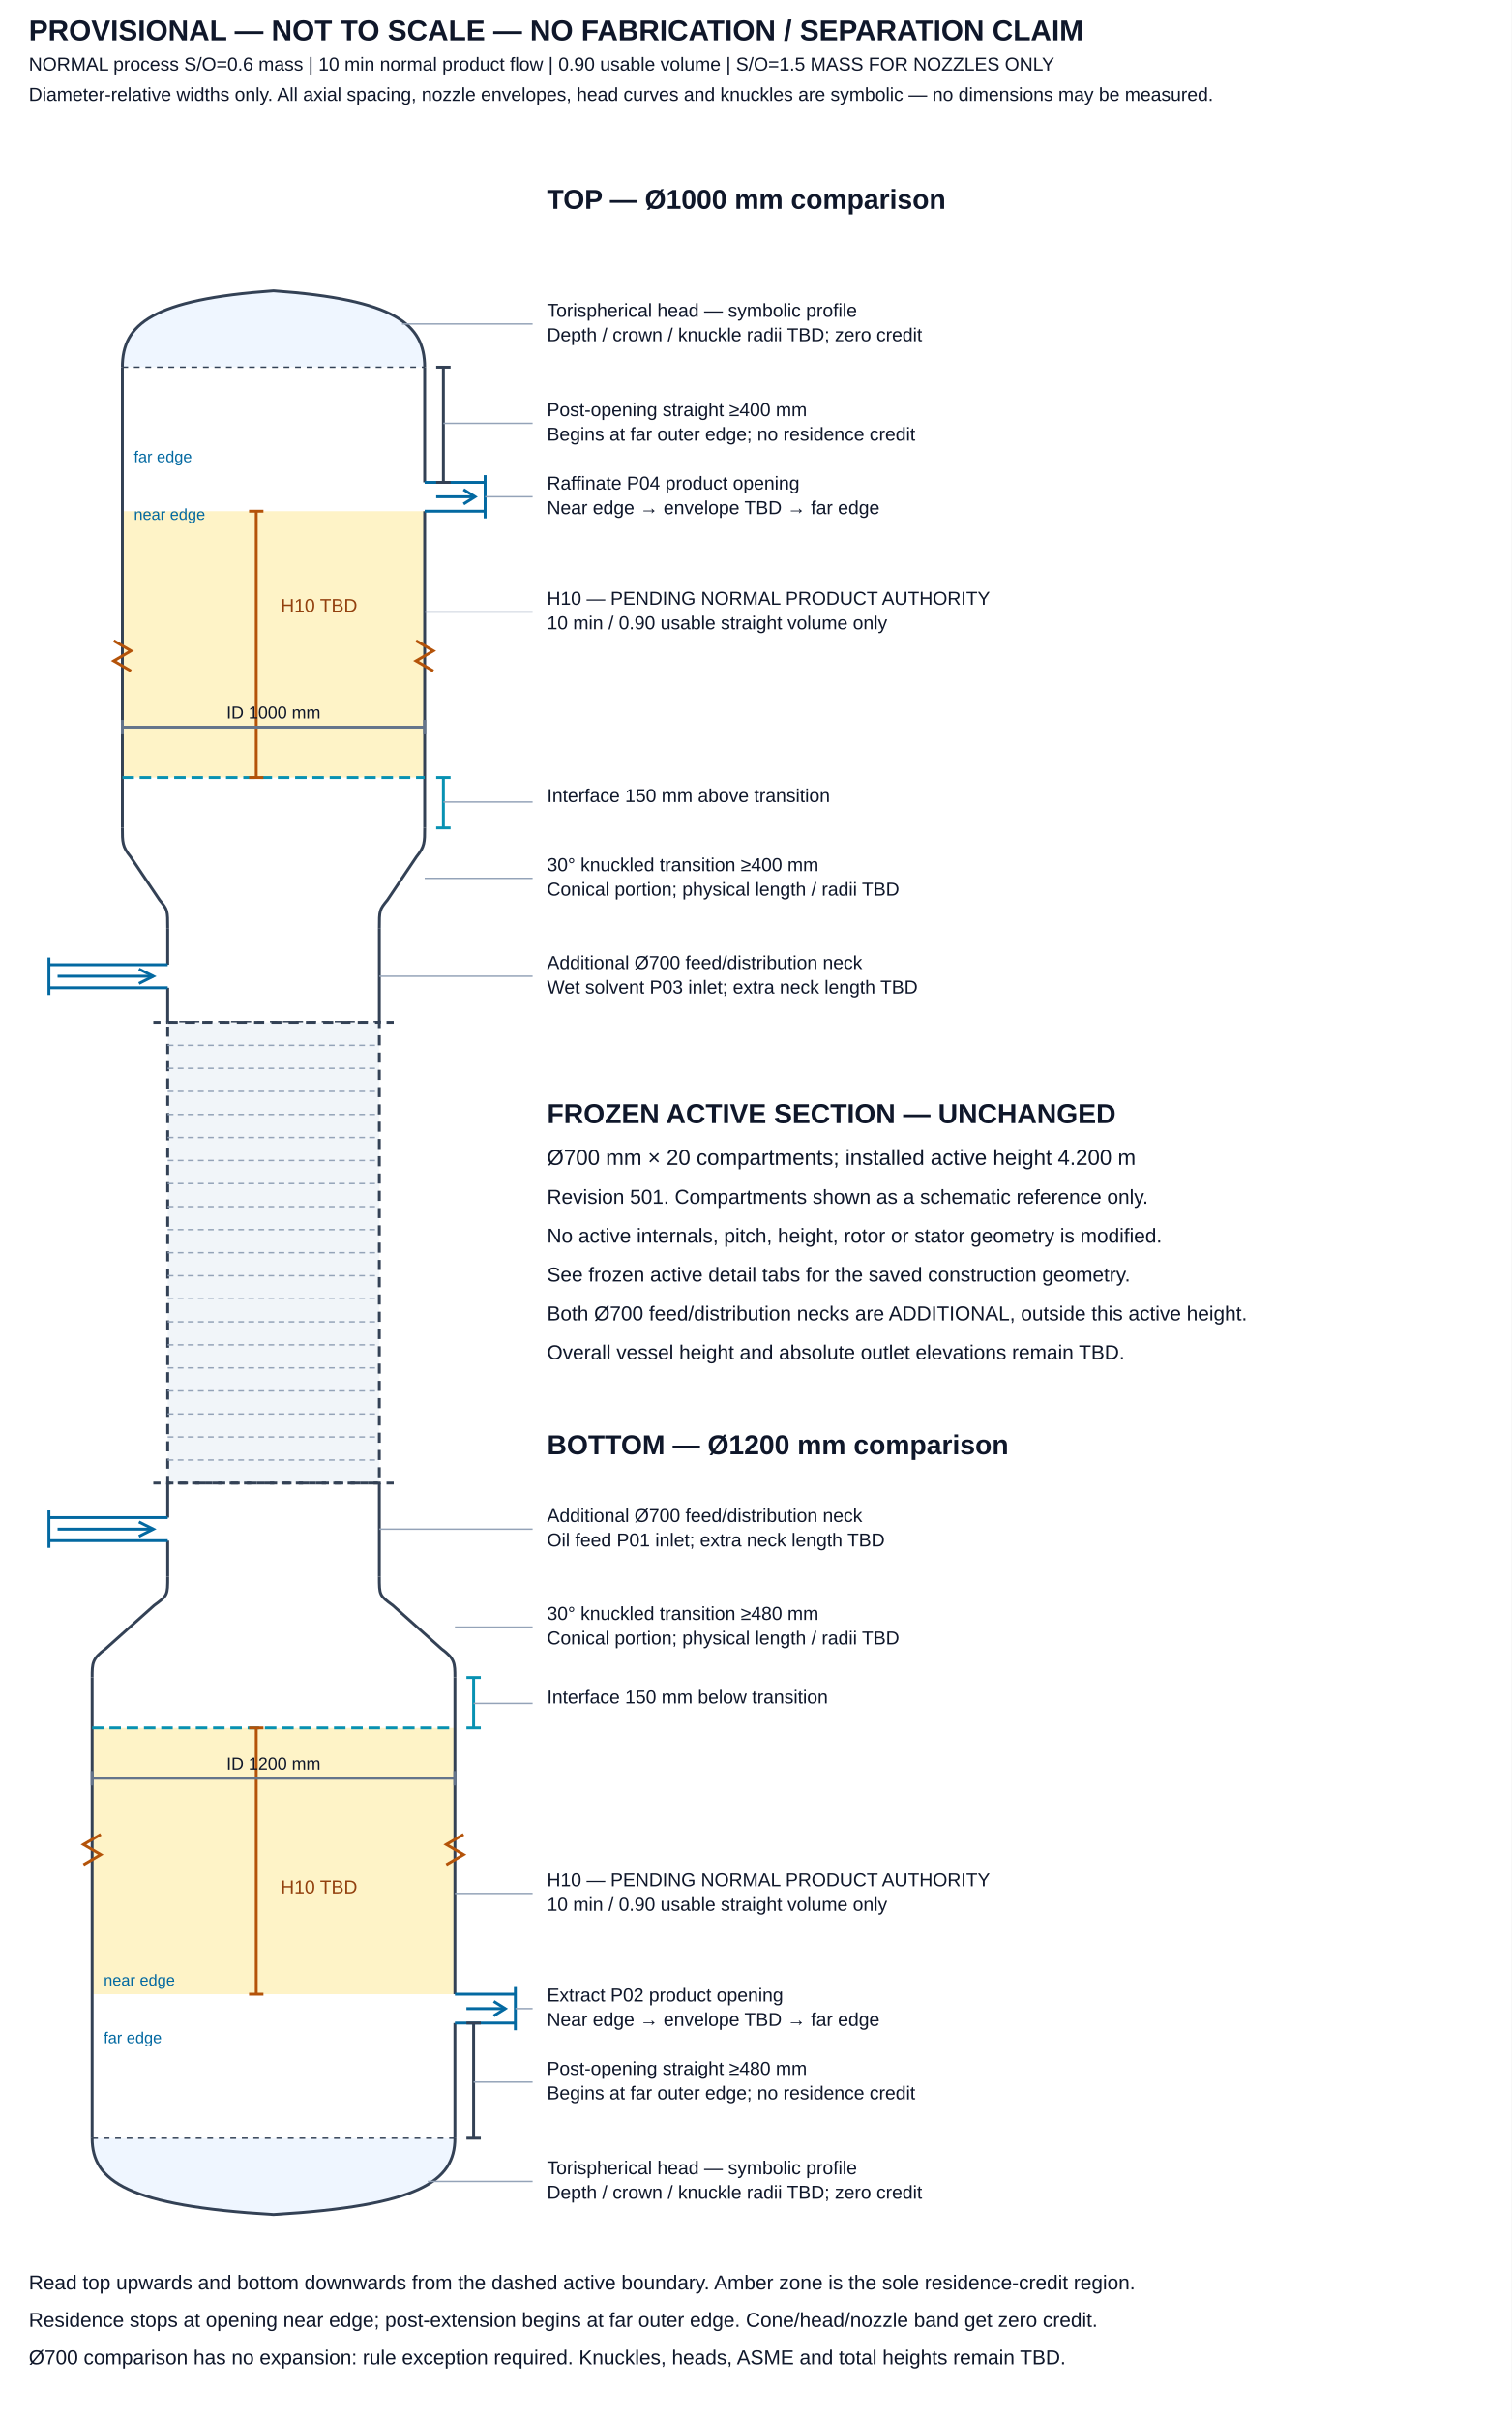
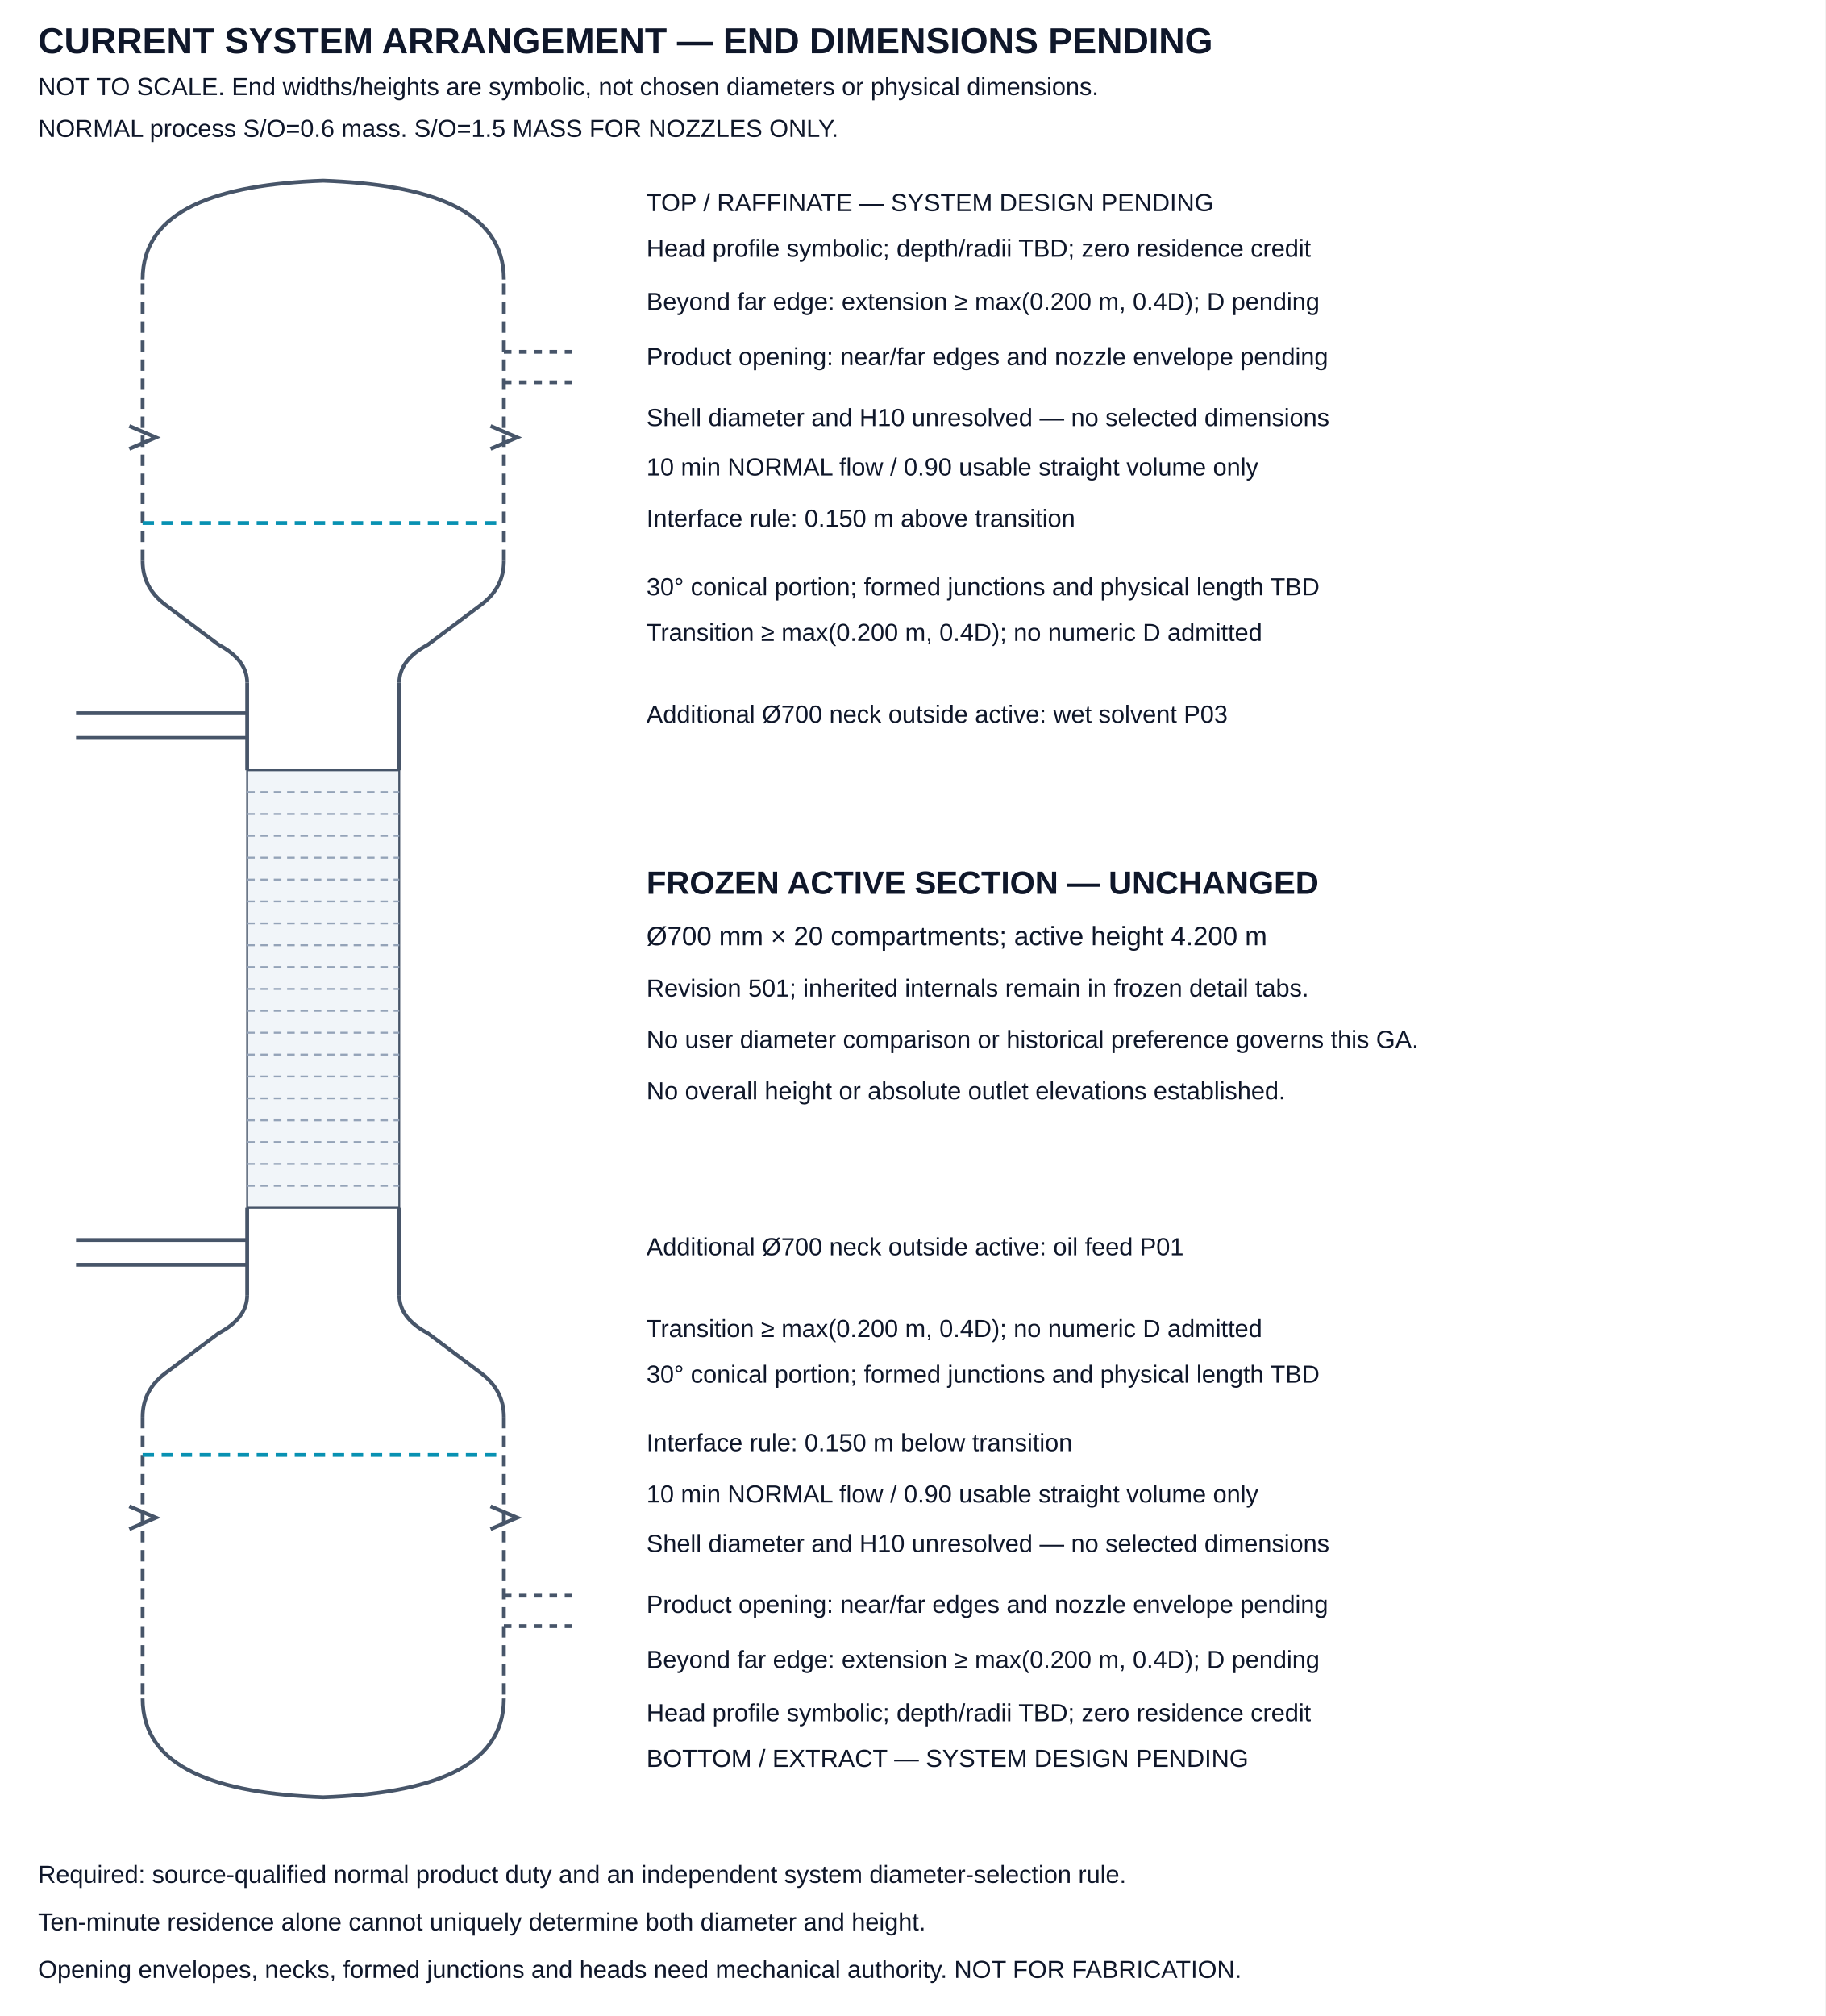
- <svg xmlns="http://www.w3.org/2000/svg" data-projection="current-conditional-ga" viewBox="0 0 1050 1680" role="img" aria-label="Current conditional general arrangement: frozen active section with integrated top and bottom assemblies, not to scale; widths reflect selected diameters, unknown axial lengths symbolic">
+ <svg xmlns="http://www.w3.org/2000/svg" data-projection="current-conditional-ga" data-system-design="pending" viewBox="0 0 960 1060" role="img" aria-label="System-generated pending end arrangement, symbolic only">
  <rect width="100%" height="100%" fill="white" />
  <g font-family="Arial,sans-serif" fill="#0f172a">
-     <text x="20" y="28" font-size="20" font-weight="bold">PROVISIONAL — NOT TO SCALE — NO FABRICATION / SEPARATION CLAIM</text>
-     <text x="20" y="49" font-size="13">NORMAL process S/O=0.6 mass | 10 min normal product flow | 0.90 usable volume | S/O=1.5 MASS FOR NOZZLES ONLY</text>
-     <text x="20" y="70" font-size="13">Diameter-relative widths only. All axial spacing, nozzle envelopes, head curves and knuckles are symbolic — no dimensions may be measured.</text>
-     <g data-end-profile="top" data-shell-width="210" data-neck-width="147" transform="translate(0,0)">
-       <text x="380" y="145" font-size="19" font-weight="bold">TOP — Ø1000 mm comparison</text>
-       <g fill="none" stroke="#334155" stroke-width="2">
-         <line x1="106.5" y1="710" x2="273.5" y2="710" stroke-dasharray="5 4" />
-         <g data-part="additional-feed-neck">
-           <line x1="116.5" y1="710" x2="116.5" y2="686" />
-           <line x1="116.5" y1="670" x2="116.5" y2="645" />
-           <line x1="263.5" y1="710" x2="263.5" y2="645" />
-         </g>
-         <g data-part="symbolic-knuckled-transition">
-           <path d="M 116.5 645 C 116.5 632,116.5 632,110.83 625         L 90.67 595         C 85 588,85 585,85 575" />
-           <path d="M 263.5 645 C 263.5 632,263.5 632,269.17 625         L 289.33 595         C 295 588,295 585,295 575" />
-         </g>
-         <rect data-part="normal-residence-region" x="85" y="355" width="210" height="185" fill="#fef3c7" stroke="none" />
-         <g data-part="straight-shell">
-           <line x1="85" y1="575" x2="85" y2="255" />
-           <line x1="295" y1="575" x2="295" y2="355" />
-           <line x1="295" y1="335" x2="295" y2="255" />
-         </g>
-         <path data-part="symbolic-torispherical-head" d="M 85 255       C 85 225,106 208,190 202       C 274 208,295 225,295 255" fill="#eff6ff" />
-         <line x1="85" y1="255" x2="295" y2="255" stroke-dasharray="4 4" stroke-width="1" />
-         <g data-part="interface" stroke="#0891b2" stroke-dasharray="8 4">
-           <line x1="85" y1="540" x2="295" y2="540" />
-         </g>
-         <g data-part="unknown-height-break" stroke="#b45309" stroke-width="2">
-           <path d="M 79 445 l 12 7 l -12 7 l 12 7" />
-           <path d="M 289 445 l 12 7 l -12 7 l 12 7" />
-         </g>
-         <g data-part="feed-nozzle" stroke="#0369a1">
-           <line x1="116.5" y1="686" x2="34" y2="686" />
-           <line x1="116.5" y1="670" x2="34" y2="670" />
-           <line x1="34" y1="691" x2="34" y2="665" />
-           <line x1="40" y1="678" x2="106.5" y2="678" />
-           <path d="M 96.5 683 L 106.5 678 L 96.5 673" />
-         </g>
-         <g data-part="product-nozzle" stroke="#0369a1">
-           <line x1="295" y1="355" x2="337" y2="355" data-edge="near" />
-           <line x1="295" y1="335" x2="337" y2="335" data-edge="far" />
-           <line x1="337" y1="360" x2="337" y2="330" />
-           <line x1="303" y1="345" x2="330" y2="345" />
-           <path d="M 322 350 L 330 345 L 322 340" />
-         </g>
-         <g data-part="residence-dimension" stroke="#b45309">
-           <line x1="178" y1="540" x2="178" y2="355" />
-           <line x1="173" y1="540" x2="183" y2="540" />
-           <line x1="173" y1="355" x2="183" y2="355" />
-         </g>
-         <g data-part="interface-offset-dimension" stroke="#0891b2">
-           <line x1="308" y1="575" x2="308" y2="540" />
-           <line x1="303" y1="575" x2="313" y2="575" />
-           <line x1="303" y1="540" x2="313" y2="540" />
-         </g>
-         <g data-part="post-opening-dimension">
-           <line x1="308" y1="335" x2="308" y2="255" />
-           <line x1="303" y1="335" x2="313" y2="335" />
-           <line x1="303" y1="255" x2="313" y2="255" />
-         </g>
-         <g data-part="diameter-dimension" stroke="#64748b">
-           <line x1="85" y1="505" x2="295" y2="505" />
-           <line x1="85" y1="510" x2="85" y2="500" />
-           <line x1="295" y1="510" x2="295" y2="500" />
-         </g>
+     <text x="20" y="28" font-size="19" font-weight="bold">CURRENT SYSTEM ARRANGEMENT — END DIMENSIONS PENDING</text>
+     <text x="20" y="50" font-size="13">NOT TO SCALE. End widths/heights are symbolic, not chosen diameters or physical dimensions.</text>
+     <text x="20" y="72" font-size="13">NORMAL process S/O=0.6 mass. S/O=1.5 MASS FOR NOZZLES ONLY.</text>
+     <g data-end-profile="top" data-sizing="pending" data-diameter="unknown">
+       <g fill="none" stroke="#475569" stroke-width="2">
+         <path data-part="additional-feed-neck" d="M130 405 V359 M210 405 V359" />
+         <path data-part="symbolic-knuckled-transition" d="M130 359 Q130 347 115 339 L87 318 Q75 309 75 295           M210 359 Q210 347 225 339 L253 318 Q265 309 265 295" />
+         <path data-part="straight-shell" d="M75 295 V147 M265 295 V147" stroke-dasharray="6 4" />
+         <path data-part="symbolic-torispherical-head" d="M75 147 C75 110 115 97 170 95 C225 97 265 110 265 147" />
+         <path data-part="interface" d="M75 275 H265" stroke="#0891b2" stroke-dasharray="6 4" />
+         <path data-part="feed-nozzle" d="M130 388 H40 M130 375 H40" />
+         <path data-part="product-nozzle" d="M265 201 H305 M265 185 H305" stroke-dasharray="4 4" />
+         <path data-part="unknown-height-break" d="M68 236 l14 -6 l-14 -6 M258 236 l14 -6 l-14 -6" />
      </g>
-       <text x="190" y="499" font-size="12" text-anchor="middle">ID 1000 mm</text>
-       <text x="195" y="425" font-size="13" fill="#92400e">H10 TBD</text>
-       <text x="93" y="361" font-size="11" fill="#0369a1">near edge</text>
-       <text x="93" y="321" font-size="11" fill="#0369a1">far edge</text>
-       <g fill="#0f172a">
-         <line x1="263.5" y1="678" x2="370" y2="678" stroke="#94a3b8" stroke-width="1" />
-         <text x="380" y="673" font-size="13">Additional Ø700 feed/distribution neck<tspan x="380" dy="17">Wet solvent P03 inlet; extra neck length TBD</tspan>
-         </text>
-         <line x1="295" y1="610" x2="370" y2="610" stroke="#94a3b8" stroke-width="1" />
-         <text x="380" y="605" font-size="13">30° knuckled transition ≥400 mm<tspan x="380" dy="17">Conical portion; physical length / radii TBD</tspan>
-         </text>
-         <line x1="308" y1="557" x2="370" y2="557" stroke="#94a3b8" stroke-width="1" />
-         <text x="380" y="557" font-size="13">Interface 150 mm above transition</text>
-         <line x1="295" y1="425" x2="370" y2="425" stroke="#94a3b8" stroke-width="1" />
-         <text x="380" y="420" font-size="13">H10 — PENDING NORMAL PRODUCT AUTHORITY<tspan x="380" dy="17">10 min / 0.90 usable straight volume only</tspan>
-         </text>
-         <line x1="337" y1="345" x2="370" y2="345" stroke="#94a3b8" stroke-width="1" />
-         <text x="380" y="340" font-size="13">Raffinate P04 product opening<tspan x="380" dy="17">Near edge → envelope TBD → far edge</tspan>
-         </text>
-         <line x1="308" y1="294" x2="370" y2="294" stroke="#94a3b8" stroke-width="1" />
-         <text x="380" y="289" font-size="13">Post-opening straight ≥400 mm<tspan x="380" dy="17">Begins at far outer edge; no residence credit</tspan>
-         </text>
-         <line x1="279.25" y1="225" x2="370" y2="225" stroke="#94a3b8" stroke-width="1" />
-         <text x="380" y="220" font-size="13">Torispherical head — symbolic profile<tspan x="380" dy="17">Depth / crown / knuckle radii TBD; zero credit</tspan>
-         </text>
-       </g>
+       <text x="340" y="111" font-size="13">TOP / RAFFINATE — SYSTEM DESIGN PENDING</text>
+       <text x="340" y="135" font-size="13">Head profile symbolic; depth/radii TBD; zero residence credit</text>
+       <text x="340" y="163" font-size="13">Beyond far edge: extension ≥ max(0.200 m, 0.4D); D pending</text>
+       <text x="340" y="192" font-size="13">Product opening: near/far edges and nozzle envelope pending</text>
+       <text x="340" y="224" font-size="13">Shell diameter and H10 unresolved — no selected dimensions</text>
+       <text x="340" y="250" font-size="13">10 min NORMAL flow / 0.90 usable straight volume only</text>
+       <text x="340" y="277" font-size="13">Interface rule: 0.150 m above transition</text>
+       <text x="340" y="313" font-size="13">30° conical portion; formed junctions and physical length TBD</text>
+       <text x="340" y="337" font-size="13">Transition ≥ max(0.200 m, 0.4D); no numeric D admitted</text>
+       <text x="340" y="380" font-size="13">Additional Ø700 neck outside active: wet solvent P03</text>
    </g>
    <g data-part="integrated-frozen-active" data-active-diameter-m="0.7" data-active-compartments="20" data-active-height-m="4.2">
-       <rect x="116.5" y="710" width="147" height="320" fill="#f1f5f9" stroke="#334155" stroke-width="2" stroke-dasharray="7 5" />
-       <line x1="116.5" y1="726" x2="263.5" y2="726" stroke="#94a3b8" stroke-dasharray="4 3" />
-       <line x1="116.5" y1="742" x2="263.5" y2="742" stroke="#94a3b8" stroke-dasharray="4 3" />
-       <line x1="116.5" y1="758" x2="263.5" y2="758" stroke="#94a3b8" stroke-dasharray="4 3" />
-       <line x1="116.5" y1="774" x2="263.5" y2="774" stroke="#94a3b8" stroke-dasharray="4 3" />
-       <line x1="116.5" y1="790" x2="263.5" y2="790" stroke="#94a3b8" stroke-dasharray="4 3" />
-       <line x1="116.5" y1="806" x2="263.5" y2="806" stroke="#94a3b8" stroke-dasharray="4 3" />
-       <line x1="116.5" y1="822" x2="263.5" y2="822" stroke="#94a3b8" stroke-dasharray="4 3" />
-       <line x1="116.5" y1="838" x2="263.5" y2="838" stroke="#94a3b8" stroke-dasharray="4 3" />
-       <line x1="116.5" y1="854" x2="263.5" y2="854" stroke="#94a3b8" stroke-dasharray="4 3" />
-       <line x1="116.5" y1="870" x2="263.5" y2="870" stroke="#94a3b8" stroke-dasharray="4 3" />
-       <line x1="116.5" y1="886" x2="263.5" y2="886" stroke="#94a3b8" stroke-dasharray="4 3" />
-       <line x1="116.5" y1="902" x2="263.5" y2="902" stroke="#94a3b8" stroke-dasharray="4 3" />
-       <line x1="116.5" y1="918" x2="263.5" y2="918" stroke="#94a3b8" stroke-dasharray="4 3" />
-       <line x1="116.5" y1="934" x2="263.5" y2="934" stroke="#94a3b8" stroke-dasharray="4 3" />
-       <line x1="116.5" y1="950" x2="263.5" y2="950" stroke="#94a3b8" stroke-dasharray="4 3" />
-       <line x1="116.5" y1="966" x2="263.5" y2="966" stroke="#94a3b8" stroke-dasharray="4 3" />
-       <line x1="116.5" y1="982" x2="263.5" y2="982" stroke="#94a3b8" stroke-dasharray="4 3" />
-       <line x1="116.5" y1="998" x2="263.5" y2="998" stroke="#94a3b8" stroke-dasharray="4 3" />
-       <line x1="116.5" y1="1014" x2="263.5" y2="1014" stroke="#94a3b8" stroke-dasharray="4 3" />
-       <text x="380" y="780" font-size="19" font-weight="bold">FROZEN ACTIVE SECTION — UNCHANGED</text>
-       <text x="380" y="809" font-size="15">Ø700 mm × 20 compartments; installed active height 4.200 m</text>
-       <text x="380" y="836" font-size="14">Revision 501. Compartments shown as a schematic reference only.</text>
-       <text x="380" y="863" font-size="14">No active internals, pitch, height, rotor or stator geometry is modified.</text>
-       <text x="380" y="890" font-size="14">See frozen active detail tabs for the saved construction geometry.</text>
-       <text x="380" y="917" font-size="14">Both Ø700 feed/distribution necks are ADDITIONAL, outside this active height.</text>
-       <text x="380" y="944" font-size="14">Overall vessel height and absolute outlet elevations remain TBD.</text>
+       <rect x="130" y="405" width="80" height="230" fill="#f1f5f9" stroke="#475569" />
+       <path d="M130 416.5 H210" stroke="#94a3b8" stroke-dasharray="4 3" />
+       <path d="M130 428 H210" stroke="#94a3b8" stroke-dasharray="4 3" />
+       <path d="M130 439.5 H210" stroke="#94a3b8" stroke-dasharray="4 3" />
+       <path d="M130 451 H210" stroke="#94a3b8" stroke-dasharray="4 3" />
+       <path d="M130 462.5 H210" stroke="#94a3b8" stroke-dasharray="4 3" />
+       <path d="M130 474 H210" stroke="#94a3b8" stroke-dasharray="4 3" />
+       <path d="M130 485.5 H210" stroke="#94a3b8" stroke-dasharray="4 3" />
+       <path d="M130 497 H210" stroke="#94a3b8" stroke-dasharray="4 3" />
+       <path d="M130 508.5 H210" stroke="#94a3b8" stroke-dasharray="4 3" />
+       <path d="M130 520 H210" stroke="#94a3b8" stroke-dasharray="4 3" />
+       <path d="M130 531.5 H210" stroke="#94a3b8" stroke-dasharray="4 3" />
+       <path d="M130 543 H210" stroke="#94a3b8" stroke-dasharray="4 3" />
+       <path d="M130 554.5 H210" stroke="#94a3b8" stroke-dasharray="4 3" />
+       <path d="M130 566 H210" stroke="#94a3b8" stroke-dasharray="4 3" />
+       <path d="M130 577.5 H210" stroke="#94a3b8" stroke-dasharray="4 3" />
+       <path d="M130 589 H210" stroke="#94a3b8" stroke-dasharray="4 3" />
+       <path d="M130 600.5 H210" stroke="#94a3b8" stroke-dasharray="4 3" />
+       <path d="M130 612 H210" stroke="#94a3b8" stroke-dasharray="4 3" />
+       <path d="M130 623.5 H210" stroke="#94a3b8" stroke-dasharray="4 3" />
+       <text x="340" y="470" font-size="17" font-weight="bold">FROZEN ACTIVE SECTION — UNCHANGED</text>
+       <text x="340" y="497" font-size="14">Ø700 mm × 20 compartments; active height 4.200 m</text>
+       <text x="340" y="524" font-size="13">Revision 501; inherited internals remain in frozen detail tabs.</text>
+       <text x="340" y="551" font-size="13">No user diameter comparison or historical preference governs this GA.</text>
+       <text x="340" y="578" font-size="13">No overall height or absolute outlet elevations established.</text>
    </g>
-     <g data-end-profile="bottom" data-shell-width="252" data-neck-width="147" transform="translate(0,0)">
-       <text x="380" y="1010" font-size="19" font-weight="bold">BOTTOM — Ø1200 mm comparison</text>
-       <g fill="none" stroke="#334155" stroke-width="2">
-         <line x1="106.5" y1="1030" x2="273.5" y2="1030" stroke-dasharray="5 4" />
-         <g data-part="additional-feed-neck">
-           <line x1="116.5" y1="1030" x2="116.5" y2="1054" />
-           <line x1="116.5" y1="1070" x2="116.5" y2="1095" />
-           <line x1="263.5" y1="1030" x2="263.5" y2="1095" />
-         </g>
-         <g data-part="symbolic-knuckled-transition">
-           <path d="M 116.5 1095 C 116.5 1108,116.5 1108,107.05 1115         L 73.45 1145         C 64 1152,64 1155,64 1165" />
-           <path d="M 263.5 1095 C 263.5 1108,263.5 1108,272.95 1115         L 306.55 1145         C 316 1152,316 1155,316 1165" />
-         </g>
-         <rect data-part="normal-residence-region" x="64" y="1200" width="252" height="185" fill="#fef3c7" stroke="none" />
-         <g data-part="straight-shell">
-           <line x1="64" y1="1165" x2="64" y2="1485" />
-           <line x1="316" y1="1165" x2="316" y2="1385" />
-           <line x1="316" y1="1405" x2="316" y2="1485" />
-         </g>
-         <path data-part="symbolic-torispherical-head" d="M 64 1485       C 64 1515,89.2 1532,190 1538       C 290.8 1532,316 1515,316 1485" fill="#eff6ff" />
-         <line x1="64" y1="1485" x2="316" y2="1485" stroke-dasharray="4 4" stroke-width="1" />
-         <g data-part="interface" stroke="#0891b2" stroke-dasharray="8 4">
-           <line x1="64" y1="1200" x2="316" y2="1200" />
-         </g>
-         <g data-part="unknown-height-break" stroke="#b45309" stroke-width="2">
-           <path d="M 58 1295 l 12 -7 l -12 -7 l 12 -7" />
-           <path d="M 310 1295 l 12 -7 l -12 -7 l 12 -7" />
-         </g>
-         <g data-part="feed-nozzle" stroke="#0369a1">
-           <line x1="116.5" y1="1054" x2="34" y2="1054" />
-           <line x1="116.5" y1="1070" x2="34" y2="1070" />
-           <line x1="34" y1="1049" x2="34" y2="1075" />
-           <line x1="40" y1="1062" x2="106.5" y2="1062" />
-           <path d="M 96.5 1057 L 106.5 1062 L 96.5 1067" />
-         </g>
-         <g data-part="product-nozzle" stroke="#0369a1">
-           <line x1="316" y1="1385" x2="358" y2="1385" data-edge="near" />
-           <line x1="316" y1="1405" x2="358" y2="1405" data-edge="far" />
-           <line x1="358" y1="1380" x2="358" y2="1410" />
-           <line x1="324" y1="1395" x2="351" y2="1395" />
-           <path d="M 343 1390 L 351 1395 L 343 1400" />
-         </g>
-         <g data-part="residence-dimension" stroke="#b45309">
-           <line x1="178" y1="1200" x2="178" y2="1385" />
-           <line x1="173" y1="1200" x2="183" y2="1200" />
-           <line x1="173" y1="1385" x2="183" y2="1385" />
-         </g>
-         <g data-part="interface-offset-dimension" stroke="#0891b2">
-           <line x1="329" y1="1165" x2="329" y2="1200" />
-           <line x1="324" y1="1165" x2="334" y2="1165" />
-           <line x1="324" y1="1200" x2="334" y2="1200" />
-         </g>
-         <g data-part="post-opening-dimension">
-           <line x1="329" y1="1405" x2="329" y2="1485" />
-           <line x1="324" y1="1405" x2="334" y2="1405" />
-           <line x1="324" y1="1485" x2="334" y2="1485" />
-         </g>
-         <g data-part="diameter-dimension" stroke="#64748b">
-           <line x1="64" y1="1235" x2="316" y2="1235" />
-           <line x1="64" y1="1230" x2="64" y2="1240" />
-           <line x1="316" y1="1230" x2="316" y2="1240" />
-         </g>
+     <g data-end-profile="bottom" data-sizing="pending" data-diameter="unknown">
+       <g fill="none" stroke="#475569" stroke-width="2">
+         <path data-part="additional-feed-neck" d="M130 635 V681 M210 635 V681" />
+         <path data-part="symbolic-knuckled-transition" d="M130 681 Q130 693 115 701 L87 722 Q75 731 75 745           M210 681 Q210 693 225 701 L253 722 Q265 731 265 745" />
+         <path data-part="straight-shell" d="M75 745 V893 M265 745 V893" stroke-dasharray="6 4" />
+         <path data-part="symbolic-torispherical-head" d="M75 893 C75 930 115 943 170 945 C225 943 265 930 265 893" />
+         <path data-part="interface" d="M75 765 H265" stroke="#0891b2" stroke-dasharray="6 4" />
+         <path data-part="feed-nozzle" d="M130 652 H40 M130 665 H40" />
+         <path data-part="product-nozzle" d="M265 839 H305 M265 855 H305" stroke-dasharray="4 4" />
+         <path data-part="unknown-height-break" d="M68 804 l14 -6 l-14 -6 M258 804 l14 -6 l-14 -6" />
      </g>
-       <text x="190" y="1229" font-size="12" text-anchor="middle">ID 1200 mm</text>
-       <text x="195" y="1315" font-size="13" fill="#92400e">H10 TBD</text>
-       <text x="72" y="1379" font-size="11" fill="#0369a1">near edge</text>
-       <text x="72" y="1419" font-size="11" fill="#0369a1">far edge</text>
-       <g fill="#0f172a">
-         <line x1="263.5" y1="1062" x2="370" y2="1062" stroke="#94a3b8" stroke-width="1" />
-         <text x="380" y="1057" font-size="13">Additional Ø700 feed/distribution neck<tspan x="380" dy="17">Oil feed P01 inlet; extra neck length TBD</tspan>
-         </text>
-         <line x1="316" y1="1130" x2="370" y2="1130" stroke="#94a3b8" stroke-width="1" />
-         <text x="380" y="1125" font-size="13">30° knuckled transition ≥480 mm<tspan x="380" dy="17">Conical portion; physical length / radii TBD</tspan>
-         </text>
-         <line x1="329" y1="1183" x2="370" y2="1183" stroke="#94a3b8" stroke-width="1" />
-         <text x="380" y="1183" font-size="13">Interface 150 mm below transition</text>
-         <line x1="316" y1="1315" x2="370" y2="1315" stroke="#94a3b8" stroke-width="1" />
-         <text x="380" y="1310" font-size="13">H10 — PENDING NORMAL PRODUCT AUTHORITY<tspan x="380" dy="17">10 min / 0.90 usable straight volume only</tspan>
-         </text>
-         <line x1="358" y1="1395" x2="370" y2="1395" stroke="#94a3b8" stroke-width="1" />
-         <text x="380" y="1390" font-size="13">Extract P02 product opening<tspan x="380" dy="17">Near edge → envelope TBD → far edge</tspan>
-         </text>
-         <line x1="329" y1="1446" x2="370" y2="1446" stroke="#94a3b8" stroke-width="1" />
-         <text x="380" y="1441" font-size="13">Post-opening straight ≥480 mm<tspan x="380" dy="17">Begins at far outer edge; no residence credit</tspan>
-         </text>
-         <line x1="297.1" y1="1515" x2="370" y2="1515" stroke="#94a3b8" stroke-width="1" />
-         <text x="380" y="1510" font-size="13">Torispherical head — symbolic profile<tspan x="380" dy="17">Depth / crown / knuckle radii TBD; zero credit</tspan>
-         </text>
-       </g>
+       <text x="340" y="929" font-size="13">BOTTOM / EXTRACT — SYSTEM DESIGN PENDING</text>
+       <text x="340" y="905" font-size="13">Head profile symbolic; depth/radii TBD; zero residence credit</text>
+       <text x="340" y="877" font-size="13">Beyond far edge: extension ≥ max(0.200 m, 0.4D); D pending</text>
+       <text x="340" y="848" font-size="13">Product opening: near/far edges and nozzle envelope pending</text>
+       <text x="340" y="816" font-size="13">Shell diameter and H10 unresolved — no selected dimensions</text>
+       <text x="340" y="790" font-size="13">10 min NORMAL flow / 0.90 usable straight volume only</text>
+       <text x="340" y="763" font-size="13">Interface rule: 0.150 m below transition</text>
+       <text x="340" y="727" font-size="13">30° conical portion; formed junctions and physical length TBD</text>
+       <text x="340" y="703" font-size="13">Transition ≥ max(0.200 m, 0.4D); no numeric D admitted</text>
+       <text x="340" y="660" font-size="13">Additional Ø700 neck outside active: oil feed P01</text>
    </g>
-     <text x="20" y="1590" font-size="14">Read top upwards and bottom downwards from the dashed active boundary. Amber zone is the sole residence-credit region.</text>
-     <text x="20" y="1616" font-size="14">Residence stops at opening near edge; post-extension begins at far outer edge. Cone/head/nozzle band get zero credit.</text>
-     <text x="20" y="1642" font-size="14">Ø700 comparison has no expansion: rule exception required. Knuckles, heads, ASME and total heights remain TBD.</text>
+     <text x="20" y="990" font-size="13">Required: source-qualified normal product duty and an independent system diameter-selection rule.</text>
+     <text x="20" y="1015" font-size="13">Ten-minute residence alone cannot uniquely determine both diameter and height.</text>
+     <text x="20" y="1040" font-size="13">Opening envelopes, necks, formed junctions and heads need mechanical authority. NOT FOR FABRICATION.</text>
  </g>
</svg>
